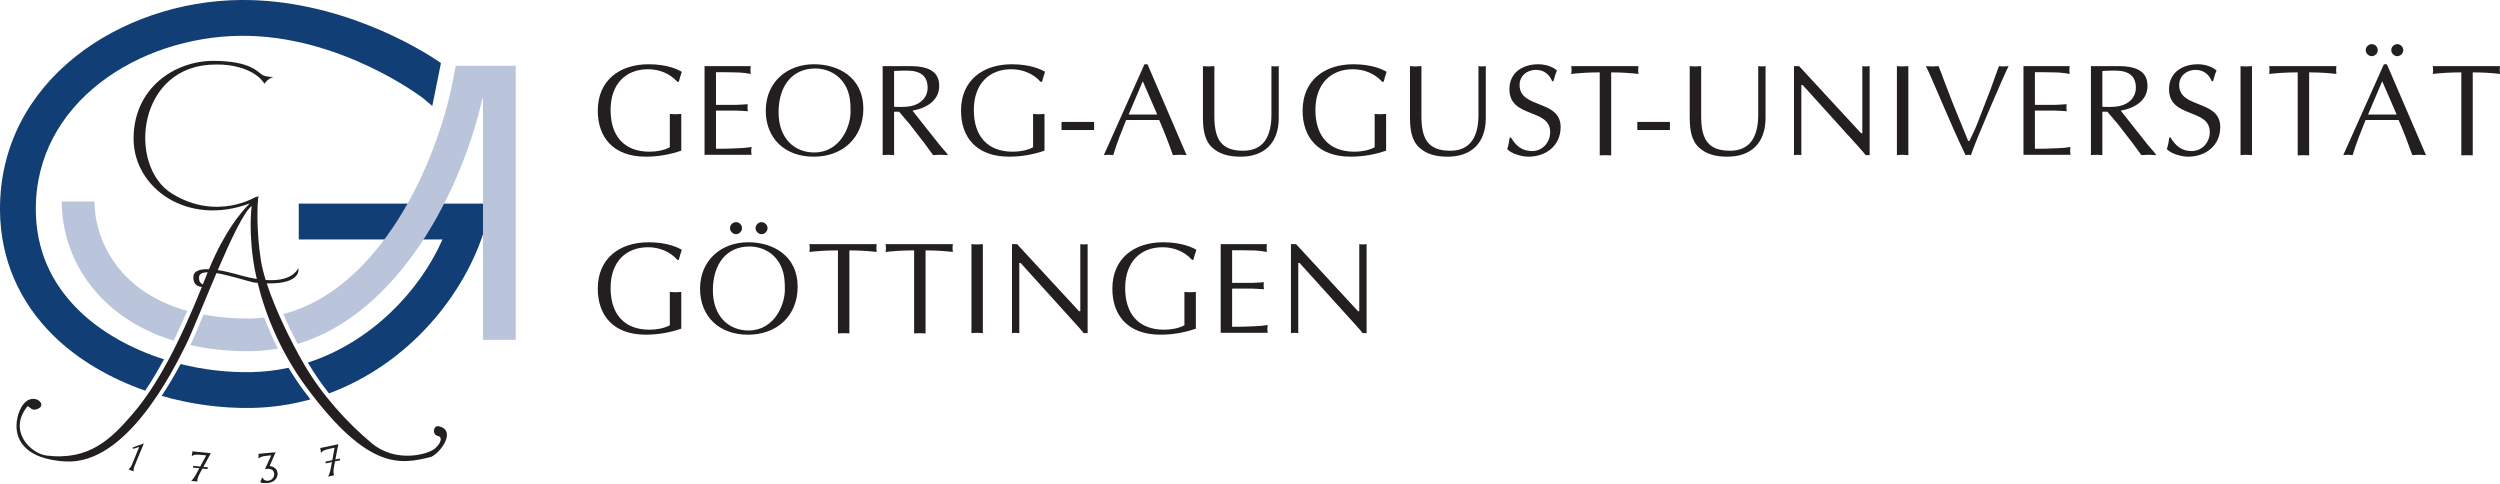
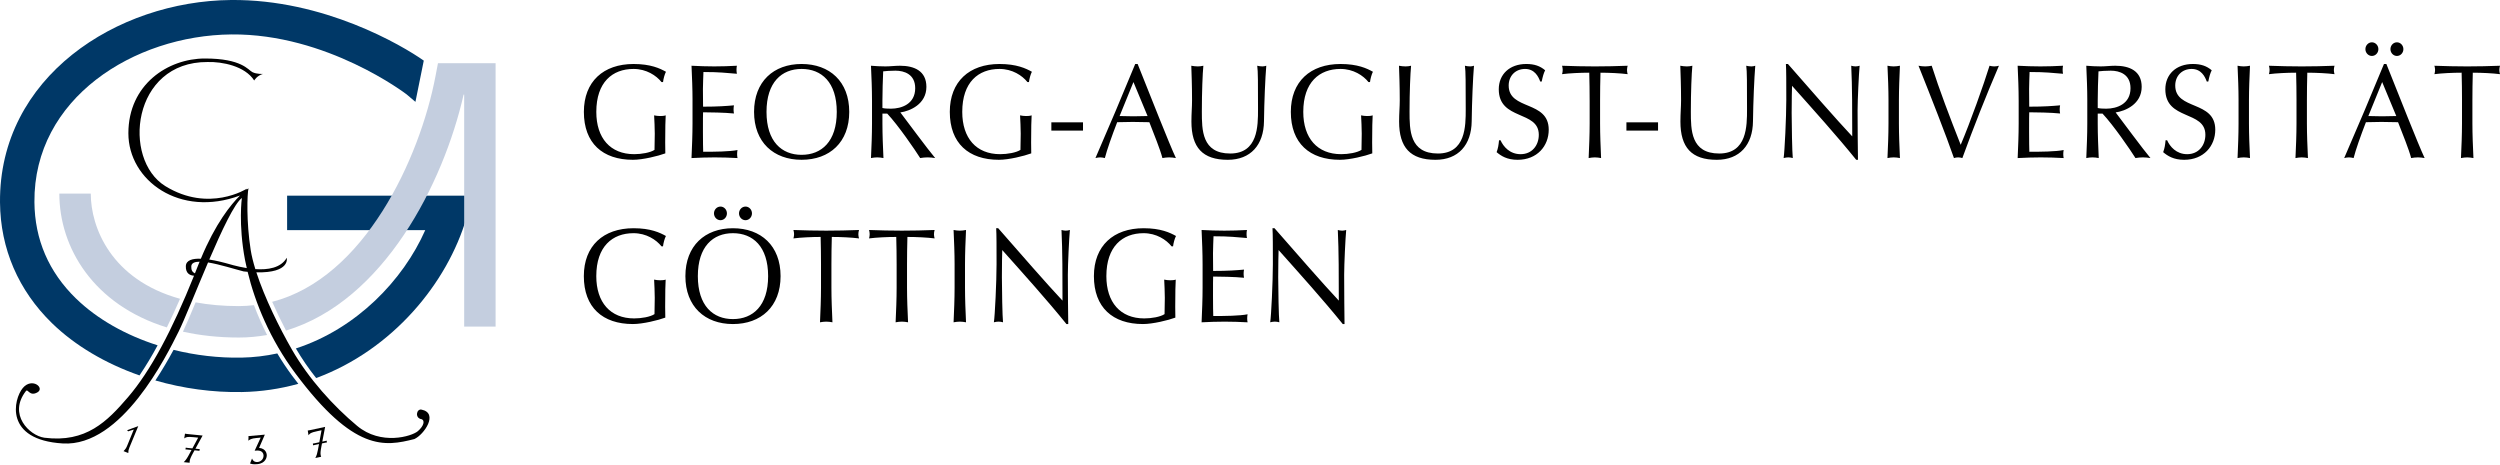
- <svg xmlns="http://www.w3.org/2000/svg" id="svg2" xml:space="preserve" height="109.9" width="568.84" version="1.1" viewBox="0 0 568.838 109.9">
-   <g id="g10" transform="matrix(1.25,0,0,-1.25,0,109.9)">
-     <g id="g12" transform="scale(.1)">
-       <path id="path14" d="m245.12 31.523c-1.758-4.238-2.07-6.191-2.129-10.41l-8.996 3.574c4.699 5 5.285 6.453 7.348 11.492l12.027 29.445-10.719-3.449-1.867 2.102c1.961 0.664 18.762 7.227 21.067 7.774l-16.73-40.527" fill="#231f20" />
-       <path id="path16" d="m493.81 50.312-8.477-0.781c-9.141-0.84-12.129-2.852-14.949-5.039l0.324 5.938c0.09 1.289 0.047 1.797-0.176 2.715l31.11 2.832-10.879-25.098c13.45-1.348 14.38-11.551 14.52-13.203 0.37-4.063-1.81-16.203-18-17.676-7.93-0.734-11.348 0.469-13.653 1.328l3.75 9.434c0.918-2.246 3.106-7.297 10.742-6.601 7.696 0.703 11.543 7.461 11.028 13.105-0.352 3.848-3.067 6.77-5.805 7.676-3.953 1.367-7.859 0.938-10.992 0.566l11.473 24.805" fill="#231f20" />
-       <path id="path18" d="m378.43 28.555-0.219-0.039-8.043 0.82 13.617 24.883-27.871 2.812c-1.855 0.176-2.852 0.293-3.633 0.438-0.703 0.148-1.187 0.266-1.898 0.402l-1.422-9.082c3.777 2.519 5.336 3.586 17.805 2.324l8.621-0.867-10.961-20.344-8.098 0.82c-1.488 0.156-2.273 0.234-2.898 0.351-0.571 0.117-0.957 0.215-1.52 0.332l-0.73-3.328-0.215-0.051 0.207-0.012-0.016-0.047 0.227 0.031 11.398-1.156-4.922-9.109c-3.11-5.813-6.19-10.606-9.84-13.919l11.199-1.121c-0.027 0.508-0.031 1.941 0.063 2.871 0.332 3.281 1.812 7.156 6.312 15.43l2.895 5.273 4.762-0.476c1.476-0.148 2.273-0.227 2.89-0.344 0.571-0.117 0.965-0.234 1.536-0.332l0.73 3.332 0.215 0.027-0.211 0.019 0.012 0.059" fill="#231f20" />
-       <path id="path20" d="m618.75 44.598-0.184-0.117-8.078-1.734 5.332 27.887-27.382-5.898c-1.836-0.391-2.813-0.594-3.594-0.691-0.723-0.07-1.211-0.109-1.934-0.207l1.426-9.062c2.832 3.559 3.984 5.039 16.23 7.656l8.477 1.836-4.199-22.73-7.793-1.66c-1.446-0.316-2.227-0.492-2.86-0.547-0.578-0.078-0.976-0.102-1.554-0.16l0.332-3.398-0.196-0.105 0.207 0.047 0.008-0.047 0.196 0.09 11.035 2.371-1.875-10.176c-1.2-6.495-2.65-11.987-5.11-16.264l10.996 2.356c-0.168 0.476-0.613 1.844-0.801 2.762-0.703 3.215-0.488 7.363 1.27 16.606l1.133 5.918 4.844 1.051c1.445 0.305 2.226 0.469 2.871 0.559 0.566 0.047 0.968 0.078 1.543 0.148l-0.332 3.387 0.207 0.109-0.207-0.062-0.02 0.078" fill="#231f20" />
-       <path id="path22" d="m171.91 512.48h-59.531c0-102.26 64.598-210.58 203.59-253.48 8.293 16.902 16.633 34.949 25.047 54.274-130.69 36.22-169.11 135.46-169.11 199.21" fill="#bac5dc" />
-       <path id="path24" d="m452.52 299.41c-30.32 0-57.5 2.59-82 7.121-9.726-23.371-18.105-43.226-24.019-55.558 31.914-7.11 67.168-11.094 106.02-11.094 18.387 0 36.129 1.758 53.375 4.777-9.335 18.395-17.683 37.301-24.89 56.531-9.344-1.054-18.789-1.777-28.485-1.777" fill="#bac5dc" />
-       <path id="path26" d="m525.24 209.77c-21.844-4.719-44.48-7.52-67.84-7.95-43.652-0.8-87.265 4.414-128.66 14.719-11.43-21.183-22.926-40.422-34.473-57.992 52.536-15.094 108.49-22.926 164.33-21.902 37.235 0.683 72.793 6.218 106.45 15.574-3.973 5.109-7.989 10.351-12.098 15.871-9.863 13.25-19.063 27.238-27.719 41.68" fill="#113e74" />
-       <path id="path28" d="m143.98 313.75c-51.691 50.33-78.199 111.76-78.785 182.56-1.625 196.66 188.4 315.96 373.02 317.69 181.12 1.69 330.58-112.5 332.07-113.65l16.582-14.071 15.793 78.114c-41.28 29.06-189.36 116.44-365.04 114.8-216.66-2.03-439.58-146-437.62-383.41 0.723-87.61 34.785-166.71 98.5-228.75 43.738-42.59 101.43-76.386 165.71-98.945 11.391 16.766 22.805 35.769 34.289 57.043-60.41 19.254-114.51 49.656-154.52 88.621" fill="#113e74" />
-       <path id="path30" d="m883.65 466.8 12.215 41.754h-352.06v-65.2h261.68c-41.789-94.718-130.14-186.82-245.07-224.17 10.828-18.661 23.828-37.567 38.426-56.063 144.7 53.477 248.53 179.73 284.8 303.68" fill="#113e74" />
-       <path id="path32" d="m908.96 759.51h-79.402l-4.614-24.195c-29.93-157.13-134.98-382.83-309.43-427.8 7.8-17.735 16.679-36.133 26.238-54.426 185.18 55.871 298.2 278.82 336.37 446.88h1.074v-439.46h59.531v498.99h-29.765" fill="#bac5dc" />
-       <path id="path34" d="m798.14 103.4c-9.16 1.668-13.188-16.339 0.84-18.332 5.828-2.5 4.168-12.5-7.5-22.5-11.672-10-70-27.5-115 10s-91.68 89.161-123.34 144.16c-24.055 41.777-51.914 98.441-67.59 146.65 65-1.563 57.59 27.519 57.59 27.519-11.282-19.335-35.782-23.039-59.516-21.386-3.992 12.988-7.078 25.301-8.816 36.386-8.336 53.336-6.66 105.83-4.164 116.66 0 0-1.395-0.903-3.707-2.684l0.371 1.855s-71.664-45.832-154.16 5c-82.5 50.829-63.336 235.83 80 235 27.5 0.829 70.836-7.5 88.336-35 0 0 4.988 9.168 16.66 12.5 0 0-11.672-0.839-20 3.329-8.332 4.171-19.996 25.835-89.996 25.835s-145-49.164-145-141.66c0-89.621 97.777-160.46 211.48-117.8-17.5-17.27-46.684-53.313-74.219-119.76-15.164 0.539-28.07-2.418-28.449-14.102-0.441-13.796 7.766-17.574 15.52-18.132-41.36-102.99-82.16-180.17-125.17-230.22-39.17-45.597-79.16-86.664-158.33-76.664-28.332 4.16-69.164 44.16-35 88.332 4.113 5.313 6.672-10.832 21.672-2.5 15 8.329-10 29.161-27.5 8.329-17.501-20.83-35.841-98.343 75.828-105 111.67-6.664 196.67 166.67 219.17 211.67 10.941 21.887 32.918 77.461 55.867 131.18 22.242-3.617 50.847-12.863 67.461-17.016 2.594-0.281 5.086-0.523 7.515-0.73 14.18-58.77 42.598-128.09 89.993-191.77 111.66-150 170-139.16 225.83-125 18.332 8.332 46.66 49.16 13.332 55.832zm-435.84 270.83c0 6.738 6.285 9.238 15.785 9.308-0.813-2.031-1.641-3.887-2.449-5.969-2.125-5.457-4.25-10.777-6.371-16.101-5.696 2.656-6.965 6.543-6.965 12.762zm65 6.671c-4.907 1.309-17.461 4.649-30.938 6.688 23.516 54.75 47.688 106.29 61.774 116.65 0 0-6.953-49.175 5.961-117.48 0.937-4.969 2.183-10.207 3.343-15.363-18.929 3.027-35.082 8.156-40.14 9.503" fill="#231f20" />
-       <path id="path36" d="m1233 730.24c-13.24 15.121-33.15 22.926-53.3 22.926-40.3 0-68.26-26.476-68.26-74.219 0-46.793 24.17-75.863 70.85-75.863 12.81 0 26.09 2.356 36.98 8.035v60.742c3.32-0.238 6.86-0.593 10.41-0.593 3.32 0 6.63 0.355 10.42 0.593v-66.89c-20.59-7.145-42.4-10.961-64.43-10.961-59.97 0-87.56 35.777-87.56 83.762 0 55.296 39.91 84.472 92.54 84.472 35.31 0 55.19-10.492 60.41-13.801-2.14-5.914-3.8-12.058-5.45-18.203h-2.61" fill="#231f20" />
-       <path id="path38" d="m1303.3 688.34h36.77c7.12 0 14.01 0.953 21.12 1.18-0.22-1.895-0.56-4.028-0.56-6.161 0-1.898 0.34-4.039 0.56-6.652-7.11 0.238-14 1.192-21.12 1.192h-36.77v-69.372c14.46-0.472 28.71 0.477 42.95 0.954 7.35 0.238 14.47 0.949 21.83 2.14-0.24-2.617-0.65-4.746-0.65-7.113s0.41-4.734 0.65-7.102h-85.61v161.44h84.19c-0.24-2.61-0.65-4.739-0.65-7.102 0-2.367 0.41-4.738 0.65-7.097-7.12 1.418-14.23 2.128-21.37 2.597l-23.73 0.473h-18.26v-59.379" fill="#231f20" />
-       <path id="path40" d="m1548.2 679.42c1.68-26.067-16.32-77.742-66.31-77.742-35.29 0-64.66 25.121-64.66 73.242s25.11 79.637 66.79 79.637c18.95 0 37.43-8.055 49.27-22.985 12.32-15.886 14.91-32.476 14.91-52.152zm-67.01-85.442c52.8 0 90.35 34.481 90.35 87.336 0 56.887-45.36 80.95-89.9 80.95-49.02 0-87.73-32.594-87.73-84.496 0-50.727 34.93-83.79 87.28-83.79" fill="#231f20" />
-       <path id="path42" d="m1627.5 750.1c9.98 0.464 26.12 1.175 34.92-0.239 17.83-2.855 26.13-13.527 26.13-29.894 0-18.5-13.07-30.36-30.41-33.918-12.11-2.371-27.31-1.422-30.64-1.184v65.235zm-20.83-153.27c3.32 0.234 6.88 0.57 10.42 0.57 3.32 0 6.63-0.336 10.41-0.57v79.012h9.03l19-22.254 28.02-36.215c5-6.633 9.73-13.254 14.96-20.543 4.25 0.234 9.01 0.57 13.51 0.57s8.79-0.336 13.76-0.57l-4.5 5.879-11.4 13.23-48.88 61.805c23.98 4.27 48.65 17.555 48.65 45.07 0 23.961-16.14 36.028-52.7 36.028h-50.28v-162.01" fill="#231f20" />
-       <path id="path44" d="m1894.2 730.24c-13.24 15.121-33.16 22.926-53.31 22.926-40.29 0-68.25-26.476-68.25-74.219 0-46.793 24.17-75.863 70.87-75.863 12.8 0 26.06 2.356 36.97 8.035v60.742c3.31-0.238 6.85-0.593 10.41-0.593 3.31 0 6.62 0.355 10.41 0.593v-66.89c-20.57-7.145-42.38-10.961-64.43-10.961-59.96 0-87.57 35.777-87.57 83.762 0 55.296 39.93 84.472 92.55 84.472 35.31 0 55.2-10.492 60.41-13.801-2.14-5.914-3.79-12.058-5.45-18.203h-2.61" fill="#231f20" />
-       <path id="path46" d="m1932.3 642.5h59.324v14.777h-59.324v-14.777z" fill="#231f20" />
-       <path id="path48" d="m2106.5 670.7h-52.12l25.83 60.606 26.29-60.606zm-17.77 91.567h-5.45l-73.98-165.43c2.61 0.234 5.21 0.57 8.31 0.57 2.84 0 5.45-0.336 8.78-0.57 6.64 22.207 15.18 43.051 23.49 63.895h60.18c9.49-21.559 18.03-44.301 24.91-63.895 4.03 0.234 8.09 0.57 12.58 0.57 4.03 0 7.83-0.336 12.35-0.57l-71.17 165.43" fill="#231f20" />
-       <path id="path50" d="m2210.5 668.12c0-41.73 11.87-63.297 52.52-63.297 37.78 0 51.33 27.262 51.33 65.664v88.36c2.13-0.231 4.29-0.567 6.66-0.567 2.16 0 4.3 0.336 6.68 0.567v-94.289c0-46.938-27.6-70.575-69.43-70.575-23.52 0-39.22 5.418-51.56 16.528-14.89 13.504-16.79 34.609-17.03 53.578v94.758c3.31-0.231 6.85-0.567 10.41-0.567 3.31 0 6.62 0.336 10.42 0.567v-90.727" fill="#231f20" />
-       <path id="path52" d="m2516 730.24c-13.27 15.121-33.16 22.926-53.32 22.926-40.29 0-68.25-26.476-68.25-74.219 0-46.793 24.17-75.863 70.87-75.863 12.79 0 26.07 2.356 36.98 8.035v60.742c3.31-0.238 6.85-0.593 10.4-0.593 3.32 0 6.62 0.355 10.42 0.593v-66.89c-20.6-7.145-42.41-10.961-64.44-10.961-59.98 0-87.56 35.777-87.56 83.762 0 55.296 39.92 84.472 92.54 84.472 35.32 0 55.19-10.492 60.41-13.801-2.14-5.914-3.8-12.058-5.45-18.203h-2.6" fill="#231f20" />
-       <path id="path54" d="m2587.4 668.12c0-41.73 11.88-63.297 52.52-63.297 37.78 0 51.32 27.262 51.32 65.664v88.36c2.14-0.231 4.3-0.567 6.68-0.567 2.15 0 4.28 0.336 6.67 0.567v-94.289c0-46.938-27.61-70.575-69.43-70.575-23.54 0-39.21 5.418-51.55 16.528-14.92 13.504-16.8 34.609-17.04 53.578v94.758c3.31-0.231 6.87-0.567 10.41-0.567 3.31 0 6.63 0.336 10.42 0.567v-90.727" fill="#231f20" />
-       <path id="path56" d="m2750.4 628.81c9.26-15.133 19.93-24.59 38.41-24.59 19.18 0 32.93 15.84 32.93 34.523 0 43.984-74.19 24.59-74.19 78.043 0 30.504 24.21 45.453 52.64 45.453 11.35 0 25.11-3.566 33.93-11.402-2.87-6.152-4.52-12.77-6.43-19.391h-2.39c-4.99 12.77-15.41 20.571-29.39 20.571-16.33 0-29.84-10.883-29.84-27.665 0-43.511 74.72-26.015 74.72-76.386 0-33.813-26.4-53.961-58.61-53.961-11.61 0-30.59 4.988-38.67 13.754 2.39 6.859 3.56 13.957 4.52 21.051h2.37" fill="#231f20" />
-       <path id="path58" d="m2932.8 596.35c-3.79 0.238-7.09 0.382-10.41 0.382-3.55 0-7.11-0.144-10.42-0.382v151.09c-23.96 0-38.43-1.429-51.96-2.847 0.23 2.363 0.7 4.738 0.7 7.121 0 2.367-0.47 4.5-0.7 7.113h122.39c-0.23-2.613-0.51-4.746-0.51-7.113 0-2.383 0.28-4.758 0.51-7.121-11.87 1.418-28.48 2.847-49.6 2.847v-151.09" fill="#231f20" />
-       <path id="path60" d="m2980.4 642.5h59.336v14.773h-59.336v-14.773z" fill="#231f20" />
-       <path id="path62" d="m3096.6 668.12c0-41.73 11.88-63.297 52.52-63.297 37.79 0 51.34 27.262 51.34 65.664v88.36c2.13-0.231 4.3-0.567 6.68-0.567 2.14 0 4.28 0.336 6.67 0.567v-94.289c0-46.938-27.62-70.575-69.44-70.575-23.53 0-39.21 5.418-51.55 16.528-14.9 13.504-16.8 34.613-17.05 53.578v94.758c3.32-0.231 6.87-0.567 10.42-0.567 3.31 0 6.63 0.336 10.41 0.567v-90.727" fill="#231f20" />
-       <path id="path64" d="m3403.3 596.83h-7.16c-2.62 3.297-7.39 8.938-12.35 14.387l-102.49 113.31h-2.35v-127.7c-2.4 0.238-4.53 0.57-6.69 0.57-2.39 0-4.54-0.332-6.67-0.57v162.01h9.29l112.69-122.02h2.38v122.02c2.13-0.231 4.28-0.567 6.67-0.567 2.15 0 4.29 0.336 6.68 0.567v-162.01" fill="#231f20" />
-       <path id="path66" d="m3452.9 758.84c3.32-0.231 6.87-0.567 10.42-0.567 3.31 0 6.62 0.336 10.41 0.567v-162.01c-3.79 0.238-7.1 0.57-10.41 0.57-3.55 0-7.1-0.332-10.42-0.57v162.01" fill="#231f20" />
-       <path id="path68" d="m3623 715.53 14.23 39.547 1.67 3.766c2.85-0.231 5.69-0.567 8.79-0.567 2.59 0 5.45 0.336 8.53 0.567-7.58-14.395-60.05-135.77-68.58-162.01-1.67 0.238-3.34 0.57-4.77 0.57-1.67 0-3.34-0.332-5.01-0.57-27.07 55.637-61.72 141.93-72.17 162.01 3.56-0.231 7.6-0.567 11.4-0.567s7.35 0.336 11.63 0.567c3.09-7.297 5.92-15.102 8.77-22.926l15.9-41.488 29.25-71.832h2.14c4.53 9.722 9.51 18.968 13.3 28.687l24.92 64.246" fill="#231f20" />
-       <path id="path70" d="m3704.1 688.34h36.79c7.12 0 13.99 0.953 21.11 1.18-0.24-1.895-0.58-4.028-0.58-6.161 0-1.898 0.34-4.039 0.58-6.652-7.12 0.238-13.99 1.192-21.11 1.192h-36.79v-69.372c14.48-0.472 28.71 0.477 42.95 0.954 7.37 0.238 14.47 0.949 21.83 2.14-0.23-2.617-0.65-4.746-0.65-7.113s0.42-4.734 0.65-7.102h-85.6v161.44h84.18c-0.24-2.61-0.64-4.739-0.64-7.094 0-2.375 0.4-4.746 0.64-7.105-7.12 1.418-14.24 2.128-21.37 2.597l-23.73 0.477h-18.26v-59.383" fill="#231f20" />
-       <path id="path72" d="m3826.9 750.1c9.99 0.468 26.12 1.175 34.92-0.239 17.81-2.855 26.12-13.527 26.12-29.894 0-18.5-13.05-30.36-30.4-33.918-12.12-2.371-27.31-1.422-30.64-1.184v65.235zm-20.83-153.27c3.32 0.238 6.86 0.57 10.41 0.57 3.32 0 6.62-0.332 10.42-0.57v79.012h9.02l19-22.254 28.02-36.215c5-6.633 9.75-13.25 14.96-20.543 4.26 0.238 9.01 0.57 13.53 0.57 4.49 0 8.78-0.332 13.75-0.57l-4.49 5.883-11.41 13.234-48.9 61.797c24 4.27 48.67 17.563 48.67 45.07 0 23.961-16.13 36.028-52.69 36.028h-50.29v-162.01" fill="#231f20" />
-       <path id="path74" d="m3951.1 628.81c9.26-15.133 19.93-24.59 38.41-24.59 19.18 0 32.92 15.84 32.92 34.523 0 43.984-74.18 24.59-74.18 78.043 0 30.504 24.21 45.453 52.63 45.453 11.37 0 25.12-3.566 33.94-11.402-2.87-6.152-4.54-12.77-6.44-19.391h-2.38c-5 12.77-15.41 20.578-29.38 20.578-16.35 0-29.85-10.89-29.85-27.672 0-43.511 74.71-26.015 74.71-76.386 0-33.813-26.4-53.961-58.61-53.961-11.6 0-30.58 4.988-38.65 13.762 2.36 6.851 3.56 13.949 4.52 21.043h2.36" fill="#231f20" />
-       <path id="path76" d="m4078.4 758.84c3.32-0.231 6.87-0.567 10.43-0.567 3.31 0 6.62 0.336 10.41 0.567v-162.01c-3.79 0.238-7.1 0.57-10.41 0.57-3.56 0-7.11-0.332-10.43-0.57v162.01" fill="#231f20" />
-       <path id="path78" d="m4203.3 596.35c-3.78 0.238-7.1 0.382-10.41 0.382-3.54 0-7.1-0.144-10.42-0.382v151.09c-23.95 0-38.43-1.429-51.97-2.847 0.24 2.371 0.7 4.742 0.7 7.121 0 2.367-0.46 4.5-0.7 7.113h122.4c-0.24-2.613-0.5-4.746-0.5-7.113 0-2.379 0.26-4.75 0.5-7.121-11.86 1.418-28.48 2.847-49.6 2.847v-151.09" fill="#231f20" />
-       <path id="path80" d="m4362.6 670.7h-52.12l25.82 60.606 26.3-60.606zm1.12 106.25c5.7 0 10.96 5.238 10.96 10.953 0 5.719-5.01 10.957-10.96 10.957-5.96 0-10.96-5.238-10.96-10.957 0-5.715 5.25-10.953 10.96-10.953zm-46.5 0c5.71 0 10.97 5 10.97 10.953 0 5.957-5 10.957-10.97 10.957-5.94 0-10.95-5.238-10.95-10.957 0-5.715 5.24-10.953 10.95-10.953zm27.61-14.687h-5.45l-73.99-165.43c2.6 0.238 5.23 0.57 8.3 0.57 2.86 0 5.47-0.332 8.8-0.57 6.63 22.207 15.18 43.051 23.48 63.895h60.19c9.49-21.559 18.02-44.301 24.92-63.895 4.03 0.238 8.07 0.57 12.56 0.57 4.04 0 7.85-0.332 12.37-0.57l-71.18 165.43" fill="#231f20" />
-       <path id="path82" d="m4501.1 596.35c-3.77 0.238-7.09 0.382-10.41 0.382-3.55 0-7.09-0.144-10.39-0.382v151.09c-23.99 0-38.46-1.429-51.99-2.847 0.25 2.371 0.7 4.742 0.7 7.121 0 2.367-0.45 4.5-0.7 7.113h122.4c-0.24-2.613-0.52-4.746-0.52-7.113 0-2.379 0.28-4.75 0.52-7.121-11.86 1.418-28.48 2.847-49.61 2.847v-151.09" fill="#231f20" />
-       <path id="path84" d="m1233 406.21c-13.24 15.117-33.15 22.937-53.3 22.937-40.3 0-68.26-26.492-68.26-74.226 0-46.777 24.17-75.859 70.85-75.859 12.81 0 26.09 2.343 36.98 8.027v60.734c3.32-0.238 6.86-0.59 10.41-0.59 3.32 0 6.63 0.352 10.42 0.59v-66.886c-20.59-7.129-42.4-10.958-64.43-10.958-59.97 0-87.56 35.782-87.56 83.75 0 55.321 39.91 84.481 92.54 84.481 35.31 0 55.19-10.488 60.41-13.816-2.14-5.891-3.8-12.032-5.45-18.184h-2.61" fill="#231f20" />
-       <path id="path86" d="m1428.6 355.38c1.68-26.043-16.34-77.734-66.31-77.734-35.28 0-64.65 25.14-64.65 73.253 0 48.106 25.1 79.641 66.79 79.641 18.93 0 37.42-8.059 49.25-22.992 12.33-15.887 14.92-32.469 14.92-52.168zm-42.37 97.551c5.71 0 10.95 5.234 10.95 10.949s-4.99 10.957-10.95 10.957c-5.95 0-10.95-5.242-10.95-10.957s5.23-10.949 10.95-10.949zm-46.49 0c5.71 0 10.95 4.988 10.95 10.949 0 5.949-4.98 10.957-10.95 10.957-5.95 0-10.96-5.242-10.96-10.957s5.23-10.949 10.96-10.949zm21.83-182.99c52.83 0 90.37 34.493 90.37 87.344 0 56.895-45.35 80.945-89.88 80.945-49.03 0-87.77-32.578-87.77-84.5 0-50.714 34.95-83.789 87.28-83.789" fill="#231f20" />
-       <path id="path88" d="m1546.1 272.32c-3.78 0.235-7.1 0.391-10.41 0.391-3.54 0-7.1-0.156-10.41-0.391v151.1c-23.96 0-38.43-1.422-51.96-2.848 0.23 2.36 0.69 4.723 0.69 7.106 0 2.375-0.46 4.515-0.69 7.109h122.39c-0.24-2.594-0.51-4.734-0.51-7.109 0-2.383 0.27-4.746 0.51-7.106-11.87 1.426-28.47 2.848-49.61 2.848v-151.1" fill="#231f20" />
-       <path id="path90" d="m1684.8 272.32c-3.8 0.235-7.11 0.391-10.43 0.391-3.55 0-7.09-0.156-10.4-0.391v151.1c-23.97 0-38.44-1.422-51.97-2.848 0.24 2.36 0.69 4.723 0.69 7.106 0 2.375-0.45 4.515-0.69 7.109h122.39c-0.25-2.594-0.51-4.734-0.51-7.109 0-2.383 0.26-4.746 0.52-7.106-11.88 1.426-28.48 2.848-49.6 2.848v-151.1" fill="#231f20" />
-       <path id="path92" d="m1768.3 434.81c3.29-0.243 6.85-0.563 10.4-0.563 3.31 0 6.62 0.32 10.4 0.563v-162c-3.78 0.214-7.09 0.566-10.4 0.566-3.55 0-7.11-0.352-10.4-0.566v162" fill="#231f20" />
-       <path id="path94" d="m1979.8 272.81h-7.15c-2.63 3.281-7.38 8.945-12.38 14.394l-102.46 113.3h-2.37v-127.7c-2.38 0.214-4.54 0.566-6.68 0.566-2.38 0-4.53-0.352-6.68-0.566v162h9.3l112.69-122.02h2.39v122.02c2.15-0.243 4.27-0.563 6.67-0.563 2.14 0 4.29 0.32 6.67 0.563v-162" fill="#231f20" />
-       <path id="path96" d="m2169.7 406.21c-13.26 15.117-33.18 22.937-53.32 22.937-40.29 0-68.25-26.492-68.25-74.226 0-46.777 24.16-75.859 70.87-75.859 12.79 0 26.07 2.343 36.97 8.027v60.734c3.31-0.238 6.85-0.59 10.41-0.59 3.32 0 6.62 0.352 10.41 0.59v-66.886c-20.59-7.129-42.38-10.958-64.43-10.958-59.97 0-87.57 35.782-87.57 83.75 0 55.321 39.93 84.481 92.55 84.481 35.31 0 55.2-10.488 60.41-13.816-2.15-5.891-3.81-12.032-5.45-18.184h-2.6" fill="#231f20" />
-       <path id="path98" d="m2242.8 364.3h36.79c7.13 0 14.01 0.949 21.12 1.183-0.23-1.894-0.57-4.023-0.57-6.16 0-1.898 0.34-4.035 0.57-6.652-7.11 0.234-13.99 1.191-21.12 1.191h-36.79v-69.375c14.48-0.469 28.72 0.477 42.96 0.969 7.36 0.23 14.49 0.945 21.83 2.125-0.23-2.617-0.65-4.746-0.65-7.109 0-2.36 0.42-4.735 0.65-7.098h-85.61v161.43h84.18c-0.22-2.598-0.63-4.735-0.63-7.09 0-2.383 0.41-4.746 0.63-7.106-7.11 1.414-14.23 2.129-21.36 2.613l-23.71 0.461h-18.29v-59.386" fill="#231f20" />
-       <path id="path100" d="m2487.6 272.81h-7.15c-2.63 3.281-7.4 8.945-12.37 14.394l-102.48 113.3h-2.38v-127.7c-2.36 0.214-4.52 0.566-6.66 0.566-2.38 0-4.53-0.352-6.69-0.566v162h9.31l112.69-122.02h2.39v122.02c2.13-0.243 4.27-0.563 6.66-0.563 2.16 0 4.29 0.32 6.68 0.563v-162" fill="#231f20" />
-     </g>
+ <svg xmlns="http://www.w3.org/2000/svg" xmlns:xlink="http://www.w3.org/1999/xlink" width="386.158" height="71.716" viewBox="0 0 386.158 71.716">
+   <path d="M102.178 12.674c-.807-1.01-2.336-2.025-4.32-2.025-3.258 0-5.75 2.045-5.75 6.633 0 4.05 2.16 6.532 5.85 6.532 1.12 0 2.47-.23 3.14-.663.02-.826.04-1.653.04-2.5 0-.972-.06-1.964-.1-2.832.254.062.63.104.944.104.293 0 .587-.02.844-.104-.038.62-.078 1.964-.078 4.196 0 .537.02 1.115.02 1.675-1.12.414-3.476.993-5.007.993-4.67 0-7.574-2.563-7.574-7.4 0-4.69 3.02-7.398 7.673-7.398 2.65 0 4.082.682 5.005 1.2-.197.372-.393 1.074-.45 1.59h-.237zM106.97 15.485c0-1.776-.078-3.574-.156-5.33 1.176.06 2.334.102 3.512.102 1.18 0 2.337-.04 3.496-.103-.04.205-.06.412-.06.62 0 .206.02.413.06.62-1.65-.125-2.613-.27-5.166-.27-.018.89-.08 1.614-.08 2.625 0 1.074.022 2.21.022 2.728 2.316 0 3.612-.104 4.77-.207a3.426 3.426 0 0 0 0 1.26c-1.355-.143-3.828-.184-4.77-.184-.02.496-.02 1.013-.02 2.997 0 1.57.02 2.584.038 3.1 1.748 0 4.064-.02 5.3-.268-.04.186-.058.454-.058.64 0 .187.02.414.06.6a65.913 65.913 0 0 0-3.533-.104c-1.2 0-2.375.043-3.573.105.078-1.798.156-3.596.156-5.374v-3.555zM123.814 9.884c4.34 0 7.362 2.708 7.362 7.4 0 4.69-3.023 7.398-7.362 7.398-4.32 0-7.34-2.708-7.34-7.4 0-4.69 3.02-7.398 7.34-7.398zm0 .765c-3.06 0-5.417 2.045-5.417 6.633 0 4.59 2.355 6.634 5.417 6.634 3.082 0 5.436-2.045 5.436-6.634 0-4.588-2.355-6.634-5.436-6.634zM134.692 15.506c0-1.777-.078-3.576-.158-5.352.747.062 1.493.103 2.24.103.744 0 1.49-.103 2.237-.103 2.218 0 4.083.805 4.083 3.265 0 2.665-2.532 3.74-4.023 3.946.96 1.26 4.24 5.704 5.38 7.048a7.596 7.596 0 0 0-1.18-.104c-.372 0-.765.042-1.137.104-.788-1.26-3.396-5.063-5.085-6.862h-.746v1.508c0 1.777.078 3.576.157 5.354a5.263 5.263 0 0 0-.962-.104c-.314 0-.628.042-.963.104.08-1.777.158-3.576.158-5.354v-3.554zm1.61 1.178c.353.083.804.103 1.313.103 1.61 0 3.75-.703 3.75-3.163 0-2.17-1.707-2.707-3.044-2.707-.9 0-1.49.062-1.902.104-.058 1.51-.117 2.998-.117 4.486v1.178zM158.7 12.674c-.804-1.01-2.334-2.025-4.317-2.025-3.258 0-5.75 2.045-5.75 6.633 0 4.05 2.158 6.532 5.85 6.532 1.12 0 2.473-.23 3.14-.663.02-.826.04-1.653.04-2.5 0-.972-.06-1.964-.1-2.832.254.062.627.104.942.104.294 0 .587-.02.845-.104-.04.62-.08 1.964-.08 4.196 0 .537.02 1.115.02 1.675-1.12.414-3.473.993-5.003.993-4.673 0-7.578-2.563-7.578-7.4 0-4.69 3.02-7.398 7.673-7.398 2.652 0 4.082.682 5.007 1.2-.197.372-.394 1.074-.453 1.59h-.236zM162.396 18.896h4.888v1.28h-4.888v-1.28zM175.724 9.884c1.924 4.795 4.868 12.318 5.91 14.53a5.916 5.916 0 0 0-1.042-.104c-.352 0-.686.042-1.04.104-.372-1.427-1.316-3.7-2.02-5.538a98.698 98.698 0 0 0-2.573-.043c-.805 0-1.59.02-2.395.043-.825 2.128-1.57 4.236-1.905 5.538a3.057 3.057 0 0 0-.726-.104 3.08 3.08 0 0 0-.727.104c2.1-4.836 4.143-9.652 6.145-14.53h.372zm-.648 2.79l-2.138 5.25c.687 0 1.43.04 2.12.04.726 0 1.472-.02 2.198-.04l-2.18-5.25zM194.198 10.154c.253.062.53.103.805.103.197 0 .41-.04.59-.103-.16 1.92-.316 5.56-.354 8.577-.04 3.658-2.064 5.953-5.595 5.953-3.888 0-5.613-1.9-5.613-5.91 0-1.282.096-2.233.096-3.267 0-2.273-.076-4.155-.116-5.352a5.71 5.71 0 0 0 1.02.103c.276 0 .59-.04.844-.103-.118 1.22-.234 4.03-.234 7.087 0 2.813 0 6.47 4.376 6.47 4.3 0 4.3-4.235 4.3-6.84 0-3.926 0-5.91-.12-6.716zM211.378 12.674c-.806-1.01-2.336-2.025-4.318-2.025-3.258 0-5.752 2.045-5.752 6.633 0 4.05 2.16 6.532 5.852 6.532 1.115 0 2.47-.23 3.14-.663.02-.826.037-1.653.037-2.5 0-.972-.06-1.964-.1-2.832.257.062.63.104.944.104.294 0 .59-.02.845-.104-.04.62-.08 1.964-.08 4.196 0 .537.022 1.115.022 1.675-1.117.414-3.473.993-5.007.993-4.67 0-7.575-2.563-7.575-7.4 0-4.69 3.022-7.398 7.676-7.398 2.65 0 4.083.682 5.003 1.2-.195.372-.39 1.074-.45 1.59h-.235zM226.277 10.154c.256.062.533.103.808.103.196 0 .41-.04.59-.103-.16 1.92-.315 5.56-.353 8.577-.04 3.658-2.064 5.953-5.595 5.953-3.886 0-5.616-1.9-5.616-5.91 0-1.282.1-2.233.1-3.267 0-2.273-.077-4.155-.118-5.352.314.062.71.103 1.02.103.276 0 .59-.04.846-.103-.115 1.22-.236 4.03-.236 7.087 0 2.813 0 6.47 4.38 6.47 4.298 0 4.298-4.235 4.298-6.84-.002-3.926-.002-5.91-.123-6.716zM231.778 21.665c.43.972 1.416 2.15 3.1 2.15 1.75 0 2.81-1.345 2.81-2.998 0-3.803-6.183-2.17-6.183-7.027 0-2.294 1.648-3.907 4.258-3.907 1.238 0 2.12.31 2.904.972-.234.475-.37.95-.53 1.736h-.232c-.277-.765-.864-1.942-2.337-1.942-1.474 0-2.532 1.054-2.532 2.563 0 3.865 6.185 2.254 6.185 6.82 0 2.522-1.788 4.652-4.81 4.652-1.63 0-2.553-.6-3.238-1.18.234-.64.293-1.053.373-1.838h.233zM245.54 15.506c0-1.426-.02-2.852-.058-4.278-1.354 0-3.1.083-4.2.228a2.44 2.44 0 0 0 .098-.66c0-.208-.038-.415-.097-.64 1.685.06 3.374.102 5.065.102 1.686 0 3.373-.04 5.063-.103-.06.227-.097.434-.097.66 0 .208.037.435.098.642-1.1-.144-2.845-.228-4.198-.228a156.59 156.59 0 0 0-.06 4.277v3.554c0 1.778.08 3.577.154 5.355a5.23 5.23 0 0 0-.958-.104c-.318 0-.63.043-.963.105.078-1.777.155-3.576.155-5.354v-3.554zM251.22 18.896h4.887v1.28h-4.886v-1.28zM269.732 10.154c.255.062.53.103.807.103.196 0 .41-.04.584-.103-.157 1.92-.312 5.56-.352 8.577-.036 3.658-2.06 5.953-5.595 5.953-3.887 0-5.613-1.9-5.613-5.91 0-1.282.1-2.233.1-3.267 0-2.273-.08-4.155-.12-5.352.315.062.71.103 1.024.103.273 0 .586-.04.84-.103-.117 1.22-.234 4.03-.234 7.087 0 2.813 0 6.47 4.38 6.47 4.298 0 4.298-4.235 4.298-6.84 0-3.926 0-5.91-.12-6.716zM286.715 24.683c-2.985-3.7-6.558-7.668-9.91-11.43-.02.766-.06 2.005-.06 4.196 0 1.775.078 6.137.174 6.964a2.5 2.5 0 0 0-.686-.104c-.238 0-.472.042-.728.104.154-.97.412-6.262.412-8.99 0-2.604 0-4.61-.06-5.54h.313c3.202 3.66 7.538 8.64 9.933 11.182 0-3.7 0-7.73-.156-10.912a2.5 2.5 0 0 0 .665.103c.218 0 .415-.04.632-.103-.12 1.22-.316 5.31-.316 6.922 0 2.108.04 6.676.06 7.606h-.273zM291.703 15.506c0-1.777-.078-3.576-.158-5.352.334.062.648.103.964.103.313 0 .625-.04.96-.103-.077 1.776-.156 3.575-.156 5.352v3.554c0 1.777.08 3.576.156 5.354a5.244 5.244 0 0 0-.96-.104c-.316 0-.63.042-.965.104.08-1.777.158-3.576.158-5.354v-3.554zM296.34 10.154c.33.062.683.103 1.02.103.332 0 .684-.04 1.017-.103 1.16 3.657 2.83 8.038 4.478 12.214 1.432-3.348 3.63-9.507 4.455-12.214.238.062.49.103.724.103.24 0 .493-.04.728-.103a269.57 269.57 0 0 0-5.65 14.26 2.35 2.35 0 0 0-.648-.104c-.216 0-.473.042-.65.104-1.178-3.41-3.573-9.506-5.475-14.26zM311.808 15.485c0-1.776-.078-3.574-.156-5.33 1.178.06 2.336.102 3.516.102 1.178 0 2.334-.04 3.493-.103a3.23 3.23 0 0 0 0 1.24c-1.648-.125-2.61-.27-5.164-.27-.018.89-.076 1.614-.076 2.625 0 1.074.02 2.21.02 2.728 2.313 0 3.61-.104 4.768-.207a3.34 3.34 0 0 0 0 1.26c-1.354-.143-3.826-.184-4.768-.184-.02.496-.02 1.013-.02 2.997 0 1.57.02 2.584.038 3.1 1.745 0 4.063-.02 5.3-.268-.04.186-.06.454-.06.64 0 .187.02.414.06.6a65.926 65.926 0 0 0-3.534-.104c-1.194 0-2.373.043-3.57.105.077-1.798.155-3.596.155-5.374v-3.555zM322.41 15.506c0-1.777-.078-3.576-.155-5.352.744.062 1.49.103 2.236.103.745 0 1.492-.103 2.24-.103 2.214 0 4.08.805 4.08 3.265 0 2.665-2.532 3.74-4.022 3.946.96 1.26 4.237 5.704 5.377 7.048a7.526 7.526 0 0 0-1.177-.104c-.374 0-.77.042-1.138.104-.787-1.26-3.398-5.063-5.084-6.862h-.746v1.508c0 1.777.08 3.576.156 5.354a5.244 5.244 0 0 0-.96-.104c-.316 0-.63.042-.962.104.077-1.777.154-3.576.154-5.354v-3.554zm1.61 1.178c.355.083.805.103 1.315.103 1.61 0 3.75-.703 3.75-3.163 0-2.17-1.71-2.707-3.044-2.707-.902 0-1.488.062-1.902.104-.06 1.51-.117 2.998-.117 4.486v1.178zM334.74 21.665c.433.972 1.414 2.15 3.1 2.15 1.747 0 2.81-1.345 2.81-2.998 0-3.803-6.186-2.17-6.186-7.027 0-2.294 1.652-3.907 4.262-3.907 1.236 0 2.12.31 2.903.972-.235.475-.373.95-.528 1.736h-.237c-.275-.765-.862-1.942-2.336-1.942-1.473 0-2.534 1.054-2.534 2.563 0 3.865 6.184 2.254 6.184 6.82 0 2.522-1.788 4.652-4.808 4.652-1.63 0-2.554-.6-3.24-1.18.236-.64.295-1.053.372-1.838h.237zM345.773 15.506c0-1.777-.075-3.576-.154-5.352.33.062.647.103.96.103.314 0 .627-.04.963-.103-.08 1.776-.16 3.575-.16 5.352v3.554c0 1.777.08 3.576.16 5.354a5.275 5.275 0 0 0-.963-.104c-.313 0-.63.042-.96.104.078-1.777.153-3.576.153-5.354v-3.554zM354.726 15.506c0-1.426-.02-2.852-.06-4.278-1.353 0-3.1.083-4.198.228a2.44 2.44 0 0 0 .098-.66c0-.208-.04-.415-.098-.64 1.688.06 3.375.102 5.065.102 1.687 0 3.376-.04 5.064-.103-.062.227-.1.434-.1.66 0 .208.038.435.1.642-1.1-.144-2.85-.228-4.204-.228-.04 1.426-.06 2.852-.06 4.277v3.554c0 1.778.08 3.577.16 5.355a5.252 5.252 0 0 0-.96-.104c-.315 0-.632.043-.967.105.08-1.777.158-3.576.158-5.354v-3.554zM368.608 9.884c1.923 4.795 4.87 12.318 5.908 14.53a5.92 5.92 0 0 0-1.038-.104c-.355 0-.69.042-1.043.104-.373-1.427-1.314-3.7-2.023-5.538a98.39 98.39 0 0 0-2.568-.043c-.81 0-1.594.02-2.396.043-.824 2.128-1.57 4.236-1.902 5.538a3.094 3.094 0 0 0-.727-.104c-.24 0-.472.042-.728.104 2.1-4.836 4.14-9.652 6.145-14.53h.37zm-2.24-3.348c.55 0 1.004.475 1.004 1.054 0 .58-.453 1.053-1.004 1.053-.546 0-1-.475-1-1.053s.454-1.054 1-1.054zm1.59 6.138l-2.136 5.25c.685 0 1.43.04 2.116.04.728 0 1.475-.02 2.2-.04l-2.18-5.25zm2.277-6.138c.55 0 1 .475 1 1.054 0 .58-.45 1.053-1 1.053-.548 0-1-.475-1-1.053s.452-1.054 1-1.054zM380.29 15.506c0-1.426-.02-2.852-.06-4.278-1.355 0-3.1.083-4.2.228.06-.207.1-.434.1-.66 0-.208-.04-.415-.1-.64 1.686.06 3.377.102 5.064.102 1.687 0 3.373-.04 5.064-.103-.06.227-.102.434-.102.66 0 .208.04.435.102.642-1.104-.144-2.85-.228-4.203-.228-.04 1.426-.06 2.852-.06 4.277v3.554c0 1.778.08 3.577.16 5.355a5.312 5.312 0 0 0-.962-.104c-.313 0-.63.043-.965.105.08-1.777.16-3.576.16-5.354v-3.554zM102.172 38.046c-.803-1.013-2.335-2.027-4.317-2.027-3.258 0-5.75 2.045-5.75 6.634 0 4.05 2.16 6.53 5.848 6.53 1.12 0 2.472-.228 3.142-.662.02-.824.04-1.652.04-2.5 0-.97-.06-1.963-.098-2.832.254.062.625.104.94.104.295 0 .59-.02.844-.104-.04.62-.078 1.964-.078 4.195 0 .538.022 1.118.022 1.676-1.12.413-3.475.993-5.007.993-4.67 0-7.577-2.564-7.577-7.4 0-4.69 3.023-7.4 7.676-7.4 2.65 0 4.083.683 5.003 1.2-.197.372-.39 1.075-.45 1.593h-.238zM113.208 35.254c4.338 0 7.362 2.708 7.362 7.4 0 4.69-3.024 7.4-7.362 7.4-4.318 0-7.34-2.71-7.34-7.4 0-4.692 3.022-7.4 7.34-7.4zm0 .765c-3.06 0-5.417 2.045-5.417 6.634 0 4.588 2.357 6.634 5.418 6.634 3.08 0 5.438-2.046 5.438-6.634 0-4.588-2.357-6.635-5.438-6.635zm-1.924-4.113c.552 0 1 .475 1 1.054 0 .58-.448 1.054-1 1.054-.55 0-1-.475-1-1.053s.45-1.053 1-1.053zm3.868 0c.55 0 1 .475 1 1.054 0 .58-.45 1.054-1 1.054-.552 0-1.002-.475-1.002-1.053s.45-1.053 1.002-1.053zM126.816 40.876c0-1.427-.02-2.852-.06-4.278-1.355 0-3.1.083-4.2.228.058-.207.1-.434.1-.66 0-.208-.042-.415-.1-.64 1.687.06 3.376.102 5.064.102 1.688 0 3.375-.04 5.066-.103a2.393 2.393 0 0 0-.102.66c0 .207.04.434.102.64-1.102-.143-2.85-.227-4.202-.227a156.53 156.53 0 0 0-.06 4.278v3.554c0 1.778.08 3.577.158 5.353a5.357 5.357 0 0 0-.963-.102c-.314 0-.63.042-.96.103.077-1.775.156-3.574.156-5.353v-3.554zM138.497 40.876c0-1.427-.02-2.852-.06-4.278-1.354 0-3.1.083-4.198.228a2.52 2.52 0 0 0 .094-.66 2.61 2.61 0 0 0-.095-.64c1.685.06 3.373.102 5.063.102 1.685 0 3.375-.04 5.063-.103-.062.226-.1.433-.1.66 0 .207.04.434.1.64-1.102-.143-2.848-.227-4.202-.227a156.53 156.53 0 0 0-.06 4.278v3.554c0 1.778.08 3.577.16 5.353a5.345 5.345 0 0 0-.96-.102c-.318 0-.632.042-.963.103.08-1.775.157-3.574.157-5.353v-3.554zM147.45 40.876c0-1.777-.08-3.574-.157-5.352.333.062.647.103.96.103.315 0 .63-.04.962-.103-.08 1.777-.157 3.574-.157 5.352v3.554c0 1.778.078 3.577.157 5.353a5.307 5.307 0 0 0-.96-.102c-.316 0-.63.042-.962.103.078-1.775.156-3.574.156-5.353v-3.554zM164.726 50.054c-2.984-3.7-6.557-7.668-9.914-11.43-.02.764-.057 2.004-.057 4.195 0 1.776.078 6.137.176 6.962a2.554 2.554 0 0 0-.687-.102c-.234 0-.472.04-.727.102.16-.97.414-6.26.414-8.99 0-2.603 0-4.607-.058-5.538h.313c3.202 3.66 7.538 8.64 9.932 11.183 0-3.7 0-7.73-.156-10.912.216.062.453.103.667.103.217 0 .415-.04.63-.103-.12 1.22-.316 5.31-.316 6.923 0 2.107.04 6.676.063 7.606h-.277zM180.96 38.046c-.805-1.013-2.333-2.027-4.317-2.027-3.26 0-5.75 2.045-5.75 6.634 0 4.05 2.16 6.53 5.85 6.53 1.118 0 2.472-.228 3.138-.662.02-.824.04-1.652.04-2.5 0-.97-.058-1.963-.095-2.832.25.062.625.104.94.104.295 0 .588-.02.844-.104-.04.62-.08 1.964-.08 4.195 0 .538.02 1.118.02 1.676-1.12.413-3.475.993-5.007.993-4.67 0-7.575-2.564-7.575-7.4 0-4.69 3.022-7.4 7.674-7.4 2.65 0 4.083.683 5.006 1.2-.197.372-.392 1.075-.453 1.593h-.234zM185.755 40.855c0-1.777-.077-3.574-.155-5.33a66.44 66.44 0 0 0 3.512.103c1.18 0 2.336-.04 3.496-.103a3.172 3.172 0 0 0 0 1.24c-1.65-.126-2.61-.27-5.165-.27-.02.89-.08 1.613-.08 2.626 0 1.076.02 2.212.02 2.728 2.317 0 3.612-.102 4.772-.205a3.278 3.278 0 0 0 0 1.26c-1.354-.145-3.83-.186-4.77-.186-.02.496-.02 1.012-.02 2.996 0 1.57.02 2.584.04 3.1 1.747 0 4.063-.02 5.3-.268-.04.186-.06.455-.06.64 0 .188.02.413.06.6a67.007 67.007 0 0 0-3.534-.103c-1.197 0-2.375.04-3.57.102.077-1.797.154-3.596.154-5.37v-3.56zM207.408 50.054c-2.985-3.7-6.558-7.668-9.912-11.43-.02.764-.06 2.004-.06 4.195 0 1.776.08 6.137.177 6.962a2.554 2.554 0 0 0-.688-.102c-.236 0-.47.04-.725.102.154-.97.412-6.26.412-8.99 0-2.603 0-4.607-.06-5.538h.314c3.2 3.66 7.537 8.64 9.93 11.183 0-3.7 0-7.73-.154-10.912a2.5 2.5 0 0 0 .67.103c.213 0 .408-.04.625-.103-.118 1.22-.313 5.31-.313 6.923 0 2.107.037 6.676.056 7.606h-.272z" />
+   <g transform="translate(-104.577 -384.946)">
+     <defs>
+       <path id="a" d="M104.577 384.946h76.553v71.716h-76.553z" />
+     </defs>
+     <clipPath id="b">
+       <use xlink:href="#a" overflow="visible" width="100%" height="100%" />
+     </clipPath>
+     <path clip-path="url(#b)" d="M124.566 454.073c-.143.346-.17.505-.173.85l-.733-.292c.383-.407.43-.525.6-.937l.98-2.4-.874.28-.152-.17c.16-.056 1.53-.59 1.718-.635l-1.366 3.305zM144.847 452.54l-.69.064c-.747.068-.99.232-1.22.41l.026-.483a.59.59 0 0 0-.014-.22l2.536-.23-.887 2.046c1.095.11 1.17.942 1.183 1.076.03.332-.148 1.32-1.468 1.44-.647.062-.926-.037-1.113-.106l.306-.77c.075.183.253.595.876.538a.985.985 0 0 0 .9-1.068.738.738 0 0 0-.474-.626c-.322-.11-.64-.077-.896-.047l.933-2.022z" />
  </g>
+   <path d="M30.86 69.37l-.017.002-.656-.066 1.11-2.03-2.273-.228c-.15-.015-.232-.023-.296-.036l-.155-.032-.116.74c.308-.205.435-.292 1.452-.19l.702.072-.894 1.658-.66-.066a5.26 5.26 0 0 1-.237-.028c-.045-.01-.077-.018-.123-.027l-.06.27-.018.004h.016v.005l.017-.004.93.095-.4.744c-.254.474-.506.864-.803 1.135l.913.09a2.165 2.165 0 0 1 .005-.233c.027-.268.147-.584.515-1.26l.236-.43.387.04c.12.012.186.018.235.027.047.01.08.02.125.027l.06-.27.018-.002-.017-.002.003-.007zM50.46 68.06l-.016.01-.66.143.436-2.274-2.233.48c-.15.03-.23.048-.293.057-.06.005-.1.008-.158.017l.116.738c.23-.29.325-.41 1.324-.624l.69-.15-.342 1.855-.635.136c-.12.024-.183.04-.234.044-.047.006-.08.008-.126.013l.027.276-.016.01.018-.005v.004l.016-.007.9-.193-.153.83c-.096.53-.214.977-.415 1.325l.897-.19c-.014-.04-.05-.15-.065-.227-.057-.262-.04-.6.104-1.354l.093-.482.395-.087c.118-.024.182-.038.234-.045a5.93 5.93 0 0 0 .126-.012l-.027-.276.018-.01-.017.006v-.01z" />
+   <path d="M14.02 29.907H9.166c0 8.34 5.268 17.172 16.602 20.67.676-1.378 1.356-2.85 2.042-4.425-10.658-2.954-13.79-11.047-13.79-16.245zM36.903 47.282c-2.473 0-4.69-.21-6.687-.58-.792 1.905-1.476 3.524-1.958 4.53 2.603.58 5.478.904 8.646.904 1.5 0 2.946-.144 4.353-.39a45.57 45.57 0 0 1-2.03-4.61c-.762.086-1.533.146-2.324.146z" fill="#c4cedf" />
+   <g transform="translate(-104.577 -384.946)">
+     <defs>
+       <path id="c" d="M104.577 384.946h76.553v71.716h-76.553z" />
+     </defs>
+     <clipPath id="d">
+       <use xlink:href="#c" overflow="visible" width="100%" height="100%" />
+     </clipPath>
+     <path clip-path="url(#d)" d="M147.41 439.538c-1.78.385-3.627.613-5.532.648-3.56.065-7.116-.36-10.492-1.2a63.617 63.617 0 0 1-2.81 4.73c4.283 1.23 8.846 1.87 13.4 1.785a34.718 34.718 0 0 0 8.68-1.27 84.47 84.47 0 0 1-.986-1.294 40.882 40.882 0 0 1-2.26-3.398zM116.32 431.06c-4.216-4.105-6.378-9.115-6.426-14.89-.132-16.036 15.363-25.765 30.42-25.906 14.77-.138 26.958 9.173 27.08 9.268l1.352 1.147 1.288-6.37c-3.367-2.37-15.442-9.497-29.77-9.363-17.666.165-35.846 11.906-35.686 31.267.06 7.144 2.837 13.594 8.033 18.654 3.567 3.473 8.272 6.23 13.514 8.068a53.793 53.793 0 0 0 2.797-4.65c-4.926-1.57-9.338-4.05-12.6-7.227z" fill="#003867" />
+   </g>
+   <path d="M72.06 33.63l.998-3.404h-28.71v5.317h21.34c-3.41 7.724-10.613 15.235-19.986 18.28a39.296 39.296 0 0 0 3.134 4.573c11.8-4.362 20.266-14.657 23.225-24.765z" fill="#003867" />
+   <path d="M74.125 9.762H67.65l-.376 1.973c-2.44 12.813-11.008 31.22-25.234 34.886a73.746 73.746 0 0 0 2.14 4.44C59.28 46.5 68.498 28.32 71.61 14.616h.088v35.837h4.854V9.762h-2.427z" fill="#c4cedf" />
+   <path d="M34.846 40.636c-.4-.106-1.424-.38-2.522-.545 1.917-4.464 3.89-8.667 5.037-9.51 0 0-.566 4.01.487 9.58.077.404.178.83.273 1.252-1.544-.248-2.86-.666-3.274-.776zm-5.3.544c0-.55.513-.753 1.287-.76-.066.167-.134.318-.2.487-.173.445-.347.88-.52 1.313-.463-.216-.567-.532-.567-1.04zm35.54 22.086c-.746-.136-1.074 1.332.07 1.495.475.205.34 1.02-.612 1.836-.95.815-5.708 2.242-9.378-.815-3.67-3.058-7.476-7.27-10.058-11.756-1.96-3.406-4.233-8.027-5.51-11.96 5.3.13 4.695-2.243 4.695-2.243-.92 1.578-2.918 1.88-4.853 1.745-.326-1.06-.577-2.063-.72-2.967-.68-4.35-.542-8.63-.338-9.515 0 0-.114.074-.302.22l.03-.152s-5.844 3.74-12.572-.406C18.81 24.6 20.373 9.512 32.062 9.58c2.242-.068 5.776.61 7.203 2.854 0 0 .407-.748 1.36-1.02 0 0-.953.07-1.632-.27-.68-.34-1.63-2.108-7.34-2.108-5.707 0-11.823 4.01-11.823 11.552 0 7.31 7.974 13.086 17.246 9.607-1.427 1.408-3.807 4.348-6.052 9.767-1.236-.044-2.29.197-2.32 1.15-.036 1.125.633 1.433 1.266 1.478-3.373 8.396-6.7 14.69-10.207 18.772-3.194 3.718-6.456 7.067-12.912 6.25-2.31-.338-5.64-3.6-2.853-7.202.335-.433.544.884 1.767.204 1.223-.68-.815-2.378-2.243-.68-1.426 1.7-2.922 8.02 6.185 8.564 9.107.543 16.038-13.592 17.873-17.262.892-1.784 2.685-6.316 4.556-10.697 1.813.293 4.146 1.048 5.5 1.386.212.023.416.043.614.06 1.157 4.793 3.474 10.446 7.34 15.64 9.104 12.23 13.862 11.348 18.415 10.192 1.492-.678 3.802-4.008 1.084-4.552z" />
</svg>
